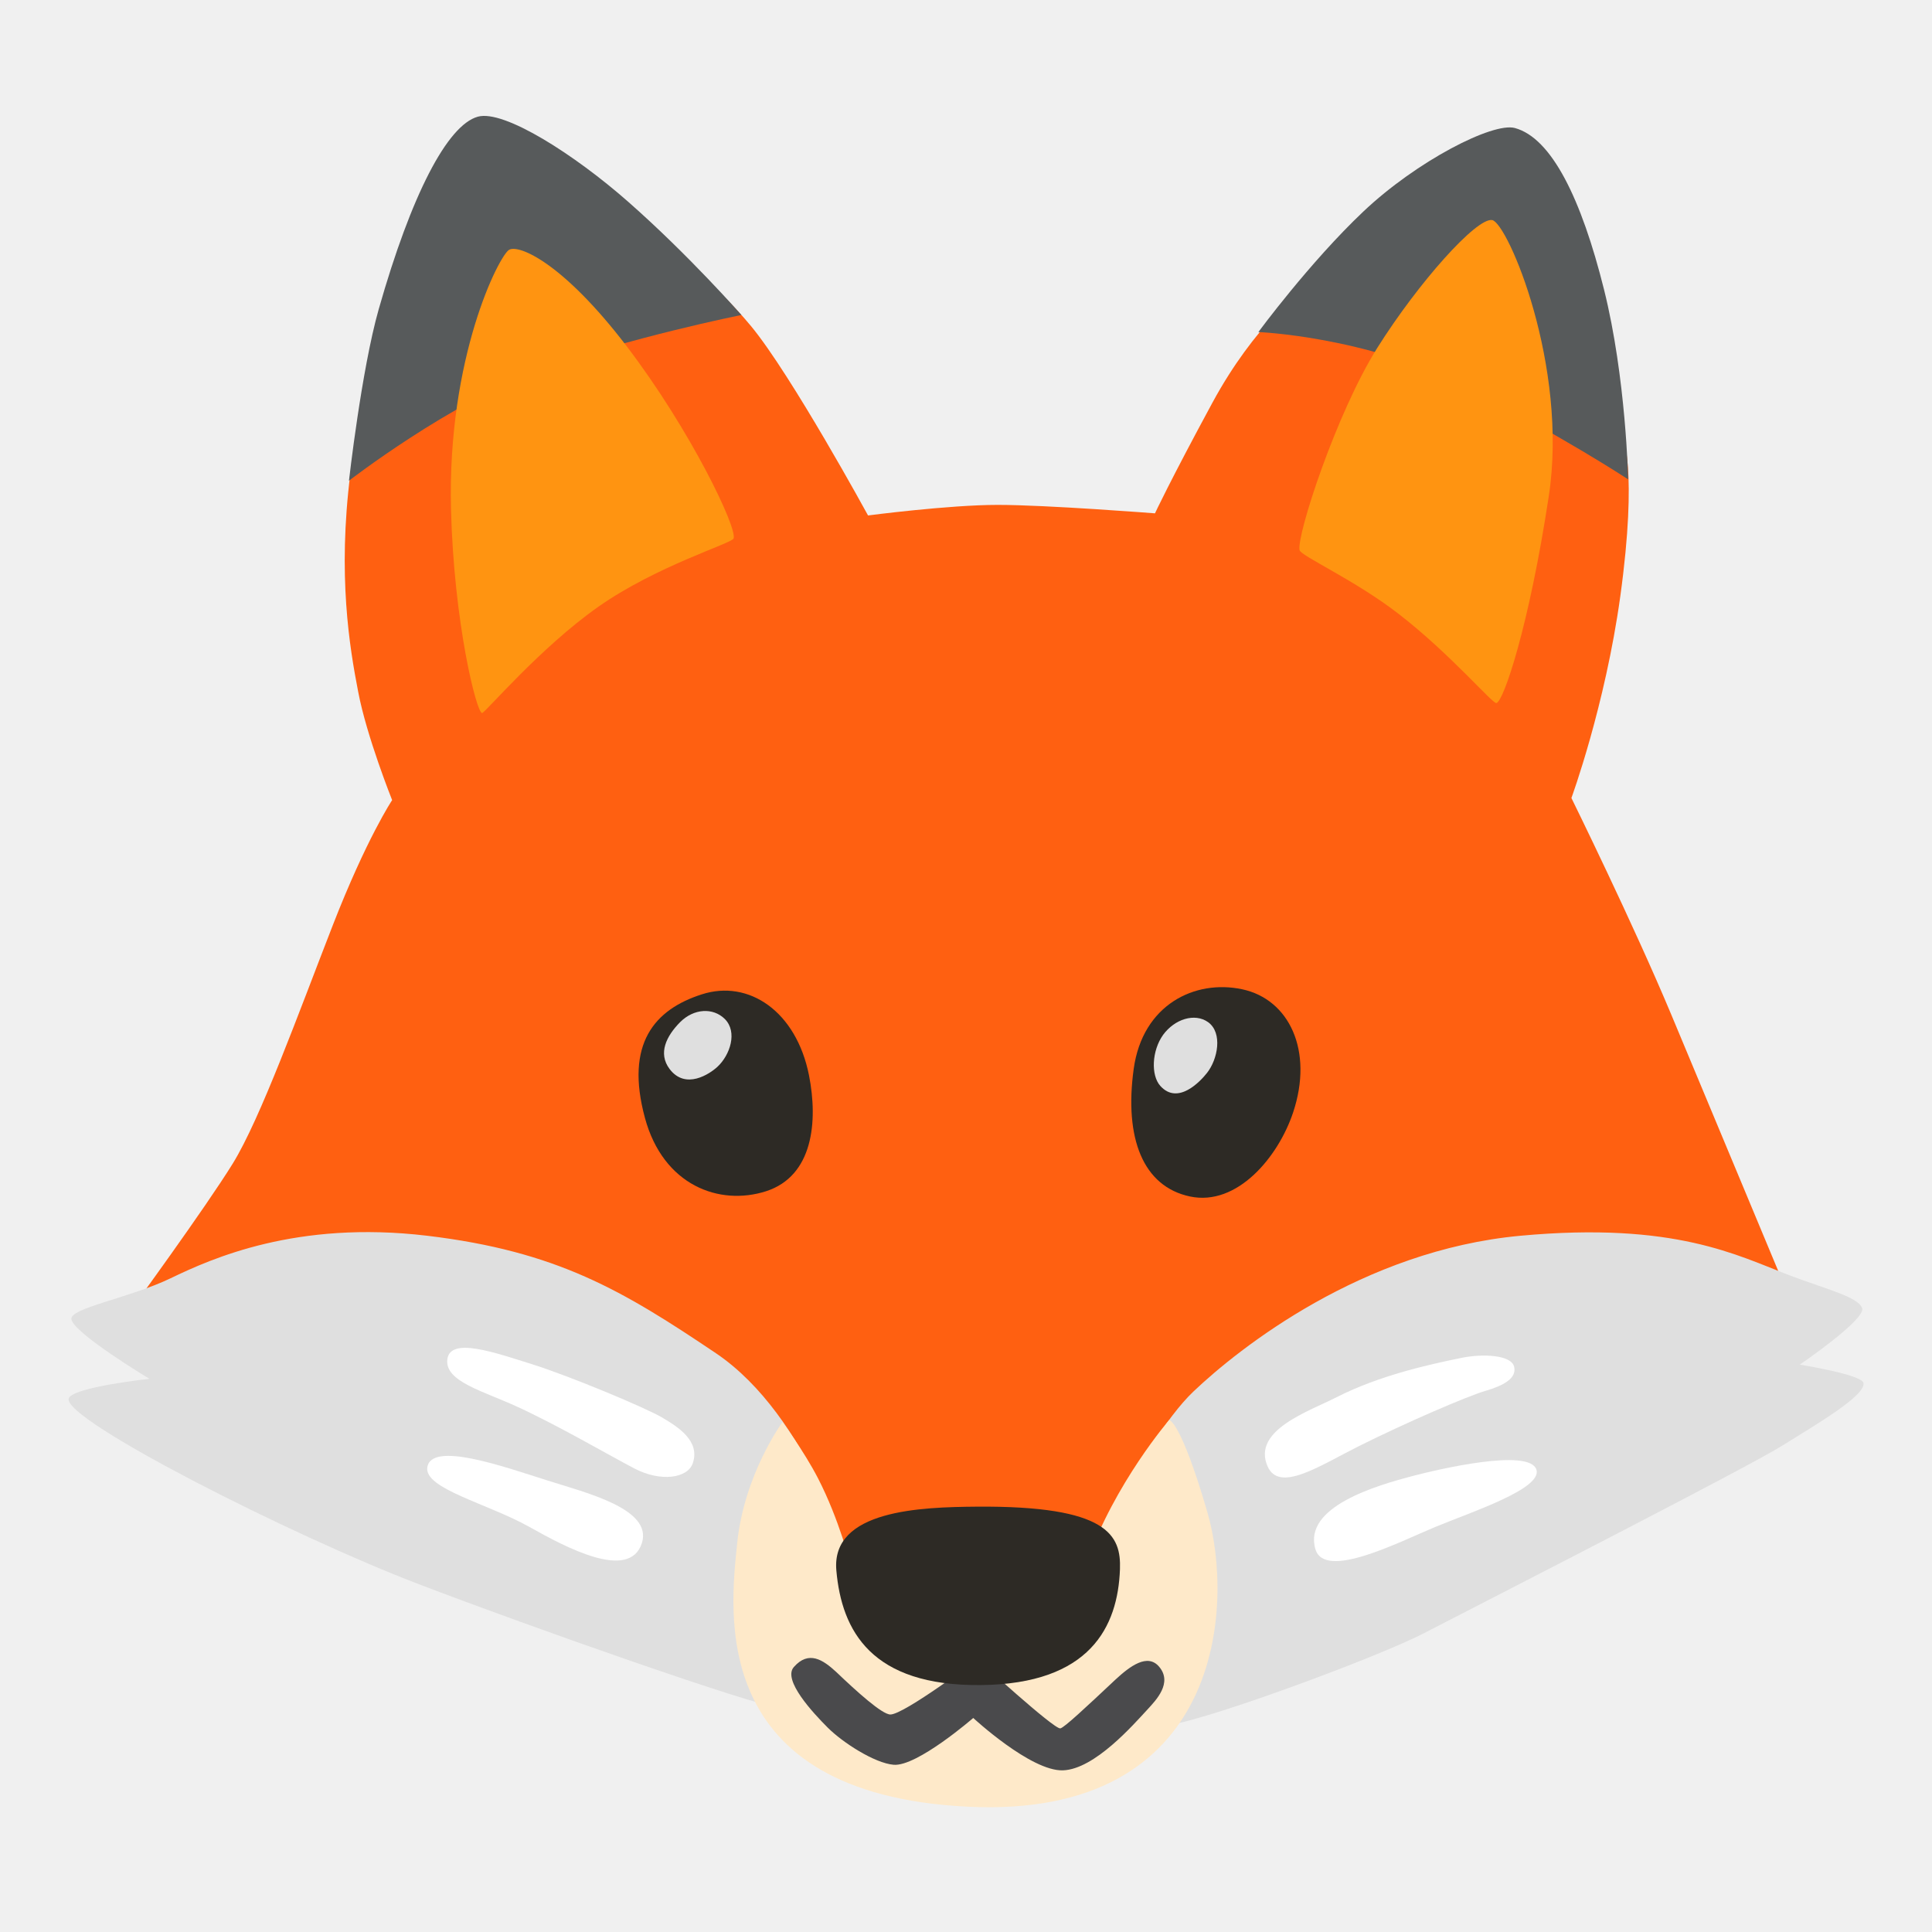
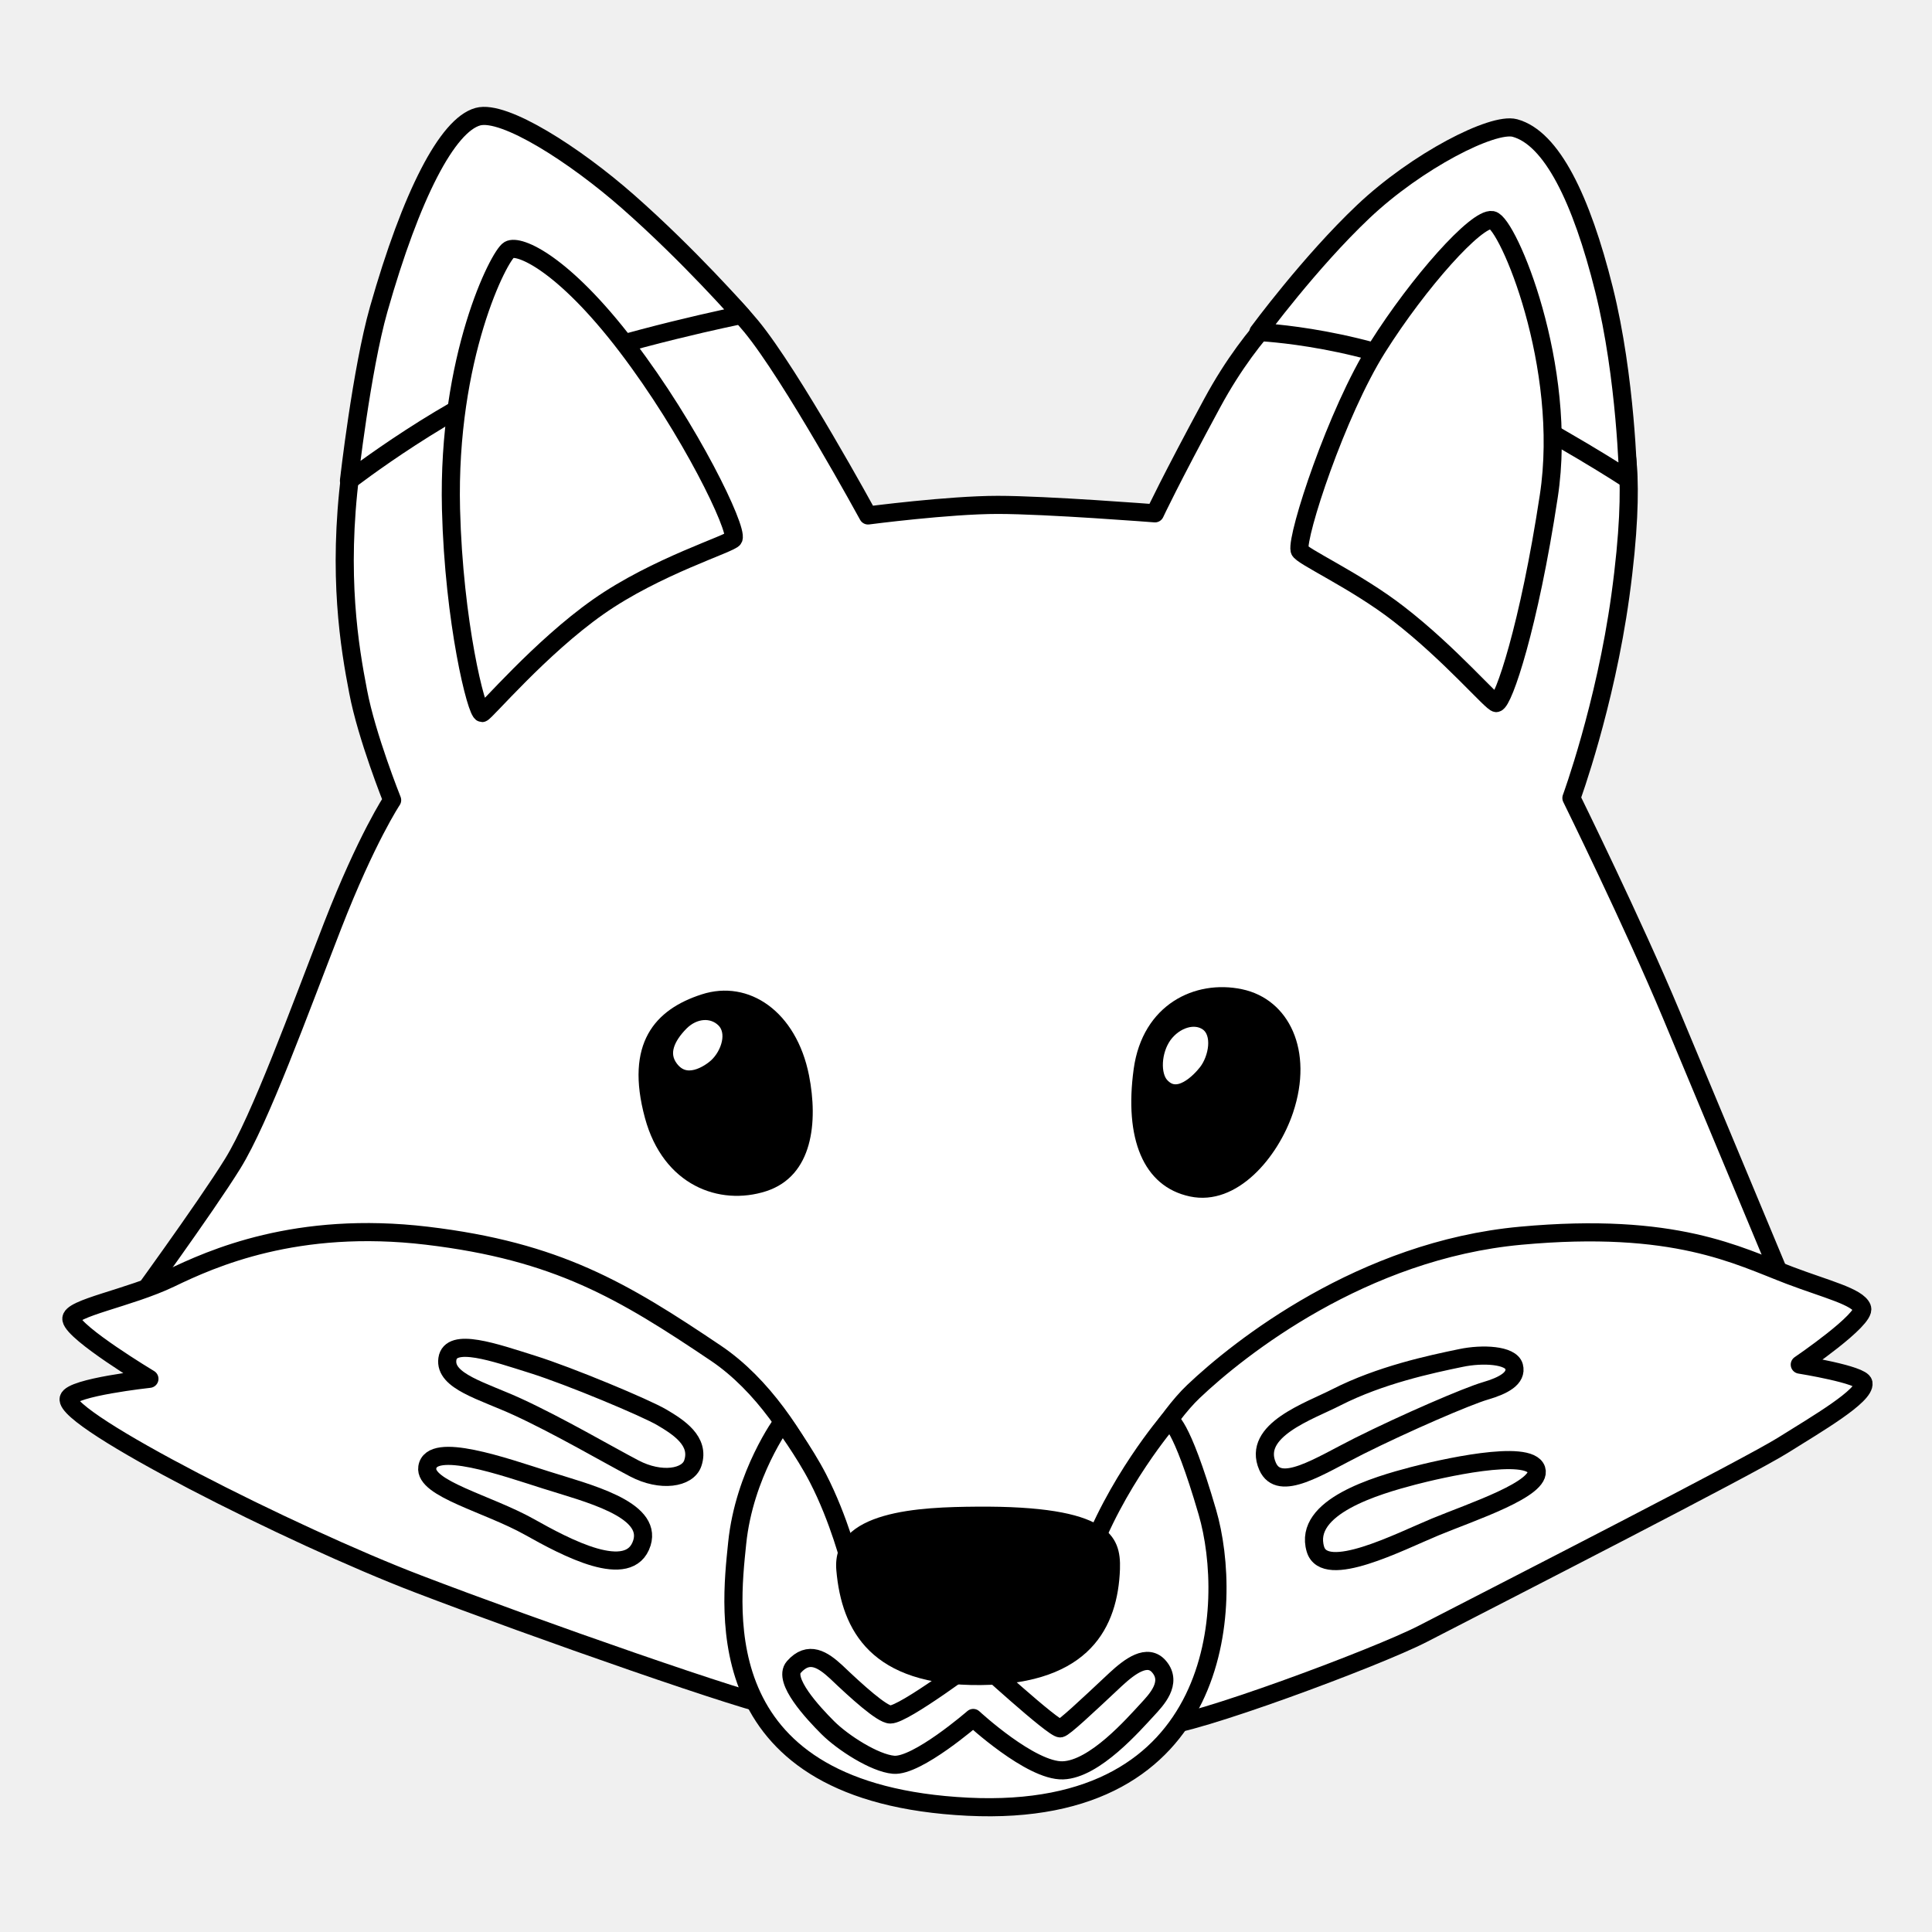
<svg xmlns="http://www.w3.org/2000/svg" version="1.1" id="Layer_3" x="0px" y="0px" viewBox="0 0 128 128" style="enable-background:new 0 0 128 128;" xml:space="preserve">
-   <path style="fill:#FF6011;" d="M45.83,104.96l32.52,4.5l39.84-24.35c0,0-4.93-11.83-7.46-17.88s-6.62-14.36-6.62-14.36  s2.23-6.07,3.24-13.37c1.17-8.49,0.14-10.65,0.14-10.65l-21.21-9.67c0,0-3.14,2.3-5.96,7.51s-3.8,7.32-3.8,7.32  s-7.18-0.56-10.42-0.56c-3.24,0-8.59,0.7-8.59,0.7s-5.07-9.29-7.74-12.53c-2.67-3.24-6.85-6.38-6.85-6.38s-18.86,9.39-19.71,16.14  s-0.05,11.5,0.52,14.45c0.56,2.96,2.25,7.18,2.25,7.18s-1.69,2.53-3.94,8.31s-4.79,12.81-6.62,15.77c-1.83,2.96-6.76,9.71-6.76,9.71  L45.83,104.96z" />
-   <path style="fill:#575A5B;" d="M31.66,7.73c-2.02,0.56-4.41,5.16-6.57,12.76c-1.14,4.01-1.97,11.36-1.97,11.36s6.66-5.16,12.58-7.32  s13.42-3.66,13.42-3.66s-3.45-3.94-7.51-7.51C38.1,10.27,33.4,7.25,31.66,7.73z" />
-   <path style="fill:#575A5B;" d="M100.36,8.48c-1.46-0.39-6.49,2.18-10.04,5.54s-6.95,7.98-6.95,7.98s7.13,0.28,13.61,3.57  c6.48,3.28,10.89,6.19,10.89,6.19s-0.14-6.74-1.6-12.58C104.77,13.17,102.8,9.14,100.36,8.48z" />
-   <path style="fill:#FF9411;" d="M33.73,16.55c-0.66,0.38-4.1,7.11-3.85,17.18c0.19,7.51,1.69,13.51,2.06,13.51  c0.19,0,3.84-4.33,7.7-7.04c3.86-2.71,8.82-4.19,8.96-4.52c0.28-0.66-2.86-7.21-7.08-12.74S34.38,16.18,33.73,16.55z" />
-   <path style="fill:#FF9411;" d="M86.1,36.45c-0.21-0.96,2.44-9.1,5.16-13.42c2.72-4.32,6.57-8.63,7.6-8.45  c1.03,0.19,5.07,9.67,3.75,18.3c-1.31,8.63-3,13.61-3.47,13.7c-0.26,0.05-3.04-3.25-6.48-5.91C89.8,38.45,86.18,36.83,86.1,36.45z" />
-   <path style="fill:#DFDFDF;" d="M4.73,87.41c-0.15-0.74,3.85-1.41,6.57-2.72c2.72-1.31,8.35-3.85,16.99-2.82  c8.63,1.03,12.97,3.63,19.15,7.79c6.19,4.18,8.92,13.98,8.92,13.98l14.17,3c0,0,4.93-11.03,8.54-14.45  c3.03-2.88,11.2-9.36,21.68-10.32c10.23-0.94,14.36,1.31,17.83,2.63c2.4,0.91,4.5,1.41,4.79,2.16c0.28,0.75-4.13,3.75-4.13,3.75  s4.13,0.66,4.22,1.22c0.14,0.84-3.1,2.72-5.35,4.13s-18,9.47-23.84,12.48c-3.1,1.6-15.49,6.19-17.36,6.1  c-1.88-0.09-23.84-1.13-25.34-1.22c-1.5-0.09-16.24-5.26-23.84-8.17c-8.43-3.22-23.54-10.88-23.18-12.29  c0.19-0.75,5.35-1.31,5.35-1.31S4.91,88.35,4.73,87.41z" />
-   <path style="fill:#FEE9C9;" d="M64.13,119.7c16.97,0.83,17.64-13.42,15.86-19.52c-1.78-6.1-2.53-6.1-2.53-6.1s-3.61,4.18-5.44,9.39  c-0.57,1.63-15.67,0.19-15.67,0.19s-0.75-3-2.16-5.73c-0.93-1.8-2.35-3.71-2.35-3.71s-2.53,3.43-3,8.02  C48.37,106.84,46.87,118.85,64.13,119.7z" />
-   <path style="fill:#4A4A4C;" d="M52.59,110.45c-0.75,0.86,1.27,3.03,2.25,4.01c0.99,0.99,3.1,2.35,4.36,2.46  c1.55,0.14,5.28-3.1,5.28-3.1s3.82,3.54,5.94,3.47c2.11-0.07,4.69-3.05,5.61-4.04c0.56-0.61,1.67-1.75,0.77-2.82  c-0.77-0.92-1.94-0.04-2.89,0.84c-1.96,1.84-3.4,3.19-3.66,3.24c-0.42,0.07-5.49-4.58-5.49-4.58s-4.86,3.66-5.77,3.66  c-0.55,0-2.24-1.53-3.59-2.82C54.53,109.97,53.58,109.32,52.59,110.45z" />
-   <path style="fill:#2D2A25;" d="M64.7,99.82c-3.66,0.03-9.64,0.21-9.29,4.22c0.35,4.01,2.32,7.67,9.57,7.6s9.08-3.87,9.22-7.67  C74.28,101.72,73.43,99.75,64.7,99.82z" />
-   <path style="fill:#FFFFFF;" d="M45.9,96.94c-0.33,0.99-2.11,1.27-3.87,0.35c-1.76-0.92-5-2.82-7.74-4.08  c-2.3-1.06-4.86-1.69-4.65-3.17c0.21-1.48,3.17-0.42,5.63,0.35c2.46,0.77,7.53,2.89,8.59,3.52C44.92,94.54,46.4,95.46,45.9,96.94z" />
-   <path style="fill:#FFFFFF;" d="M36.19,98.06c-2.76-0.87-7.62-2.61-7.88-0.84c-0.21,1.41,4.01,2.4,6.76,3.94  c2.39,1.34,6.65,3.64,7.46,1.06C43.23,99.96,38.86,98.91,36.19,98.06z" />
-   <path style="fill:#FFFFFF;" d="M83.98,97.15c0.78,1.76,3.4-0.01,6.05-1.34c3.1-1.55,7.18-3.31,8.38-3.66  c1.2-0.35,2.11-0.84,1.9-1.62c-0.21-0.77-2.1-0.86-3.52-0.56c-2.04,0.42-5.35,1.13-8.24,2.6C86.74,93.5,82.93,94.75,83.98,97.15z" />
-   <path style="fill:#FFFFFF;" d="M87.15,102.64c0.62,2.07,5.56-0.49,7.95-1.48s7.11-2.53,6.69-3.8c-0.48-1.43-6.48-0.02-8.17,0.42  C91.23,98.41,86.31,99.82,87.15,102.64z" />
-   <path style="fill:#2D2A25;" d="M85.67,73.71c-0.99,2.96-3.71,6.22-6.83,5.56s-4.36-3.87-3.73-8.45c0.59-4.27,4.06-5.94,7.18-5.28  S87.04,69.61,85.67,73.71z" />
-   <path style="fill:#2D2A25;" d="M53.6,71.25c0.6,3.06,0.27,6.66-2.84,7.67c-3.11,1-6.82-0.39-8.03-4.85  c-1.34-4.94,0.65-7.19,3.76-8.19C49.61,64.87,52.76,67.01,53.6,71.25z" />
-   <path style="fill:#DFDFDF;" d="M48.02,67.51c0.86,0.86,0.35,2.39-0.49,3.17c-0.51,0.47-2.11,1.55-3.17,0.14  c-0.78-1.04-0.21-2.18,0.7-3.1C45.97,66.81,47.24,66.74,48.02,67.51z" />
-   <path style="fill:#DFDFDF;" d="M80.04,67.72c0.98,0.71,0.64,2.46-0.07,3.36c-0.43,0.55-1.93,2.17-3.1,0.86  c-0.63-0.71-0.56-2.33,0.19-3.38C77.82,67.52,79.15,67.09,80.04,67.72z" />
+   <path d="M45.83,104.96l32.52,4.5l39.84-24.35c0,0-4.93-11.83-7.46-17.88s-6.62-14.36-6.62-14.36  s2.23-6.07,3.24-13.37c1.17-8.49,0.14-10.65,0.14-10.65l-21.21-9.67c0,0-3.14,2.3-5.96,7.51s-3.8,7.32-3.8,7.32  s-7.18-0.56-10.42-0.56c-3.24,0-8.59,0.7-8.59,0.7s-5.07-9.29-7.74-12.53c-2.67-3.24-6.85-6.38-6.85-6.38s-18.86,9.39-19.71,16.14  s-0.05,11.5,0.52,14.45c0.56,2.96,2.25,7.18,2.25,7.18s-1.69,2.53-3.94,8.31s-4.79,12.81-6.62,15.77c-1.83,2.96-6.76,9.71-6.76,9.71  L45.83,104.96z" fill="#ffffff" stroke="#000000" stroke-width="1.2" stroke-linecap="round" stroke-linejoin="round" />
+   <path d="M31.66,7.73c-2.02,0.56-4.41,5.16-6.57,12.76c-1.14,4.01-1.97,11.36-1.97,11.36s6.66-5.16,12.58-7.32  s13.42-3.66,13.42-3.66s-3.45-3.94-7.51-7.51C38.1,10.27,33.4,7.25,31.66,7.73z" fill="#ffffff" stroke="#000000" stroke-width="1.2" stroke-linecap="round" stroke-linejoin="round" />
+   <path d="M100.36,8.48c-1.46-0.39-6.49,2.18-10.04,5.54s-6.95,7.98-6.95,7.98s7.13,0.28,13.61,3.57  c6.48,3.28,10.89,6.19,10.89,6.19s-0.14-6.74-1.6-12.58C104.77,13.17,102.8,9.14,100.36,8.48z" fill="#ffffff" stroke="#000000" stroke-width="1.2" stroke-linecap="round" stroke-linejoin="round" />
+   <path d="M33.73,16.55c-0.66,0.38-4.1,7.11-3.85,17.18c0.19,7.51,1.69,13.51,2.06,13.51  c0.19,0,3.84-4.33,7.7-7.04c3.86-2.71,8.82-4.19,8.96-4.52c0.28-0.66-2.86-7.21-7.08-12.74S34.38,16.18,33.73,16.55z" fill="#ffffff" stroke="#000000" stroke-width="1.2" stroke-linecap="round" stroke-linejoin="round" />
+   <path d="M86.1,36.45c-0.21-0.96,2.44-9.1,5.16-13.42c2.72-4.32,6.57-8.63,7.6-8.45  c1.03,0.19,5.07,9.67,3.75,18.3c-1.31,8.63-3,13.61-3.47,13.7c-0.26,0.05-3.04-3.25-6.48-5.91C89.8,38.45,86.18,36.83,86.1,36.45z" fill="#ffffff" stroke="#000000" stroke-width="1.2" stroke-linecap="round" stroke-linejoin="round" />
+   <path d="M4.73,87.41c-0.15-0.74,3.85-1.41,6.57-2.72c2.72-1.31,8.35-3.85,16.99-2.82  c8.63,1.03,12.97,3.63,19.15,7.79c6.19,4.18,8.92,13.98,8.92,13.98l14.17,3c0,0,4.93-11.03,8.54-14.45  c3.03-2.88,11.2-9.36,21.68-10.32c10.23-0.94,14.36,1.31,17.83,2.63c2.4,0.91,4.5,1.41,4.79,2.16c0.28,0.75-4.13,3.75-4.13,3.75  s4.13,0.66,4.22,1.22c0.14,0.84-3.1,2.72-5.35,4.13s-18,9.47-23.84,12.48c-3.1,1.6-15.49,6.19-17.36,6.1  c-1.88-0.09-23.84-1.13-25.34-1.22c-1.5-0.09-16.24-5.26-23.84-8.17c-8.43-3.22-23.54-10.88-23.18-12.29  c0.19-0.75,5.35-1.31,5.35-1.31S4.91,88.35,4.73,87.41z" fill="#ffffff" stroke="#000000" stroke-width="1.2" stroke-linecap="round" stroke-linejoin="round" />
+   <path d="M64.13,119.7c16.97,0.83,17.64-13.42,15.86-19.52c-1.78-6.1-2.53-6.1-2.53-6.1s-3.61,4.18-5.44,9.39  c-0.57,1.63-15.67,0.19-15.67,0.19s-0.75-3-2.16-5.73c-0.93-1.8-2.35-3.71-2.35-3.71s-2.53,3.43-3,8.02  C48.37,106.84,46.87,118.85,64.13,119.7z" fill="#ffffff" stroke="#000000" stroke-width="1.2" stroke-linecap="round" stroke-linejoin="round" />
+   <path d="M52.59,110.45c-0.75,0.86,1.27,3.03,2.25,4.01c0.99,0.99,3.1,2.35,4.36,2.46  c1.55,0.14,5.28-3.1,5.28-3.1s3.82,3.54,5.94,3.47c2.11-0.07,4.69-3.05,5.61-4.04c0.56-0.61,1.67-1.75,0.77-2.82  c-0.77-0.92-1.94-0.04-2.89,0.84c-1.96,1.84-3.4,3.19-3.66,3.24c-0.42,0.07-5.49-4.58-5.49-4.58s-4.86,3.66-5.77,3.66  c-0.55,0-2.24-1.53-3.59-2.82C54.53,109.97,53.58,109.32,52.59,110.45z" fill="#ffffff" stroke="#000000" stroke-width="1.2" stroke-linecap="round" stroke-linejoin="round" />
+   <path d="M64.7,99.82c-3.66,0.03-9.64,0.21-9.29,4.22c0.35,4.01,2.32,7.67,9.57,7.6s9.08-3.87,9.22-7.67  C74.28,101.72,73.43,99.75,64.7,99.82z" fill="#000000" />
+   <path d="M45.9,96.94c-0.33,0.99-2.11,1.27-3.87,0.35c-1.76-0.92-5-2.82-7.74-4.08  c-2.3-1.06-4.86-1.69-4.65-3.17c0.21-1.48,3.17-0.42,5.63,0.35c2.46,0.77,7.53,2.89,8.59,3.52C44.92,94.54,46.4,95.46,45.9,96.94z" fill="#ffffff" stroke="#000000" stroke-width="1.2" stroke-linecap="round" stroke-linejoin="round" />
+   <path d="M36.19,98.06c-2.76-0.87-7.62-2.61-7.88-0.84c-0.21,1.41,4.01,2.4,6.76,3.94  c2.39,1.34,6.65,3.64,7.46,1.06C43.23,99.96,38.86,98.91,36.19,98.06z" fill="#ffffff" stroke="#000000" stroke-width="1.2" stroke-linecap="round" stroke-linejoin="round" />
+   <path d="M83.98,97.15c0.78,1.76,3.4-0.01,6.05-1.34c3.1-1.55,7.18-3.31,8.38-3.66  c1.2-0.35,2.11-0.84,1.9-1.62c-0.21-0.77-2.1-0.86-3.52-0.56c-2.04,0.42-5.35,1.13-8.24,2.6C86.74,93.5,82.93,94.75,83.98,97.15z" fill="#ffffff" stroke="#000000" stroke-width="1.2" stroke-linecap="round" stroke-linejoin="round" />
+   <path d="M87.15,102.64c0.62,2.07,5.56-0.49,7.95-1.48s7.11-2.53,6.69-3.8c-0.48-1.43-6.48-0.02-8.17,0.42  C91.23,98.41,86.31,99.82,87.15,102.64z" fill="#ffffff" stroke="#000000" stroke-width="1.2" stroke-linecap="round" stroke-linejoin="round" />
+   <path d="M85.67,73.71c-0.99,2.96-3.71,6.22-6.83,5.56s-4.36-3.87-3.73-8.45c0.59-4.27,4.06-5.94,7.18-5.28  S87.04,69.61,85.67,73.71z" fill="#000000" />
+   <path d="M53.6,71.25c0.6,3.06,0.27,6.66-2.84,7.67c-3.11,1-6.82-0.39-8.03-4.85  c-1.34-4.94,0.65-7.19,3.76-8.19C49.61,64.87,52.76,67.01,53.6,71.25z" fill="#000000" />
+   <path d="M48.02,67.51c0.86,0.86,0.35,2.39-0.49,3.17c-0.51,0.47-2.11,1.55-3.17,0.14  c-0.78-1.04-0.21-2.18,0.7-3.1C45.97,66.81,47.24,66.74,48.02,67.51z" fill="#ffffff" stroke="#000000" stroke-width="1.2" stroke-linecap="round" stroke-linejoin="round" />
+   <path d="M80.04,67.72c0.98,0.71,0.64,2.46-0.07,3.36c-0.43,0.55-1.93,2.17-3.1,0.86  c-0.63-0.71-0.56-2.33,0.19-3.38C77.82,67.52,79.15,67.09,80.04,67.72z" fill="#ffffff" stroke="#000000" stroke-width="1.2" stroke-linecap="round" stroke-linejoin="round" />
</svg>
